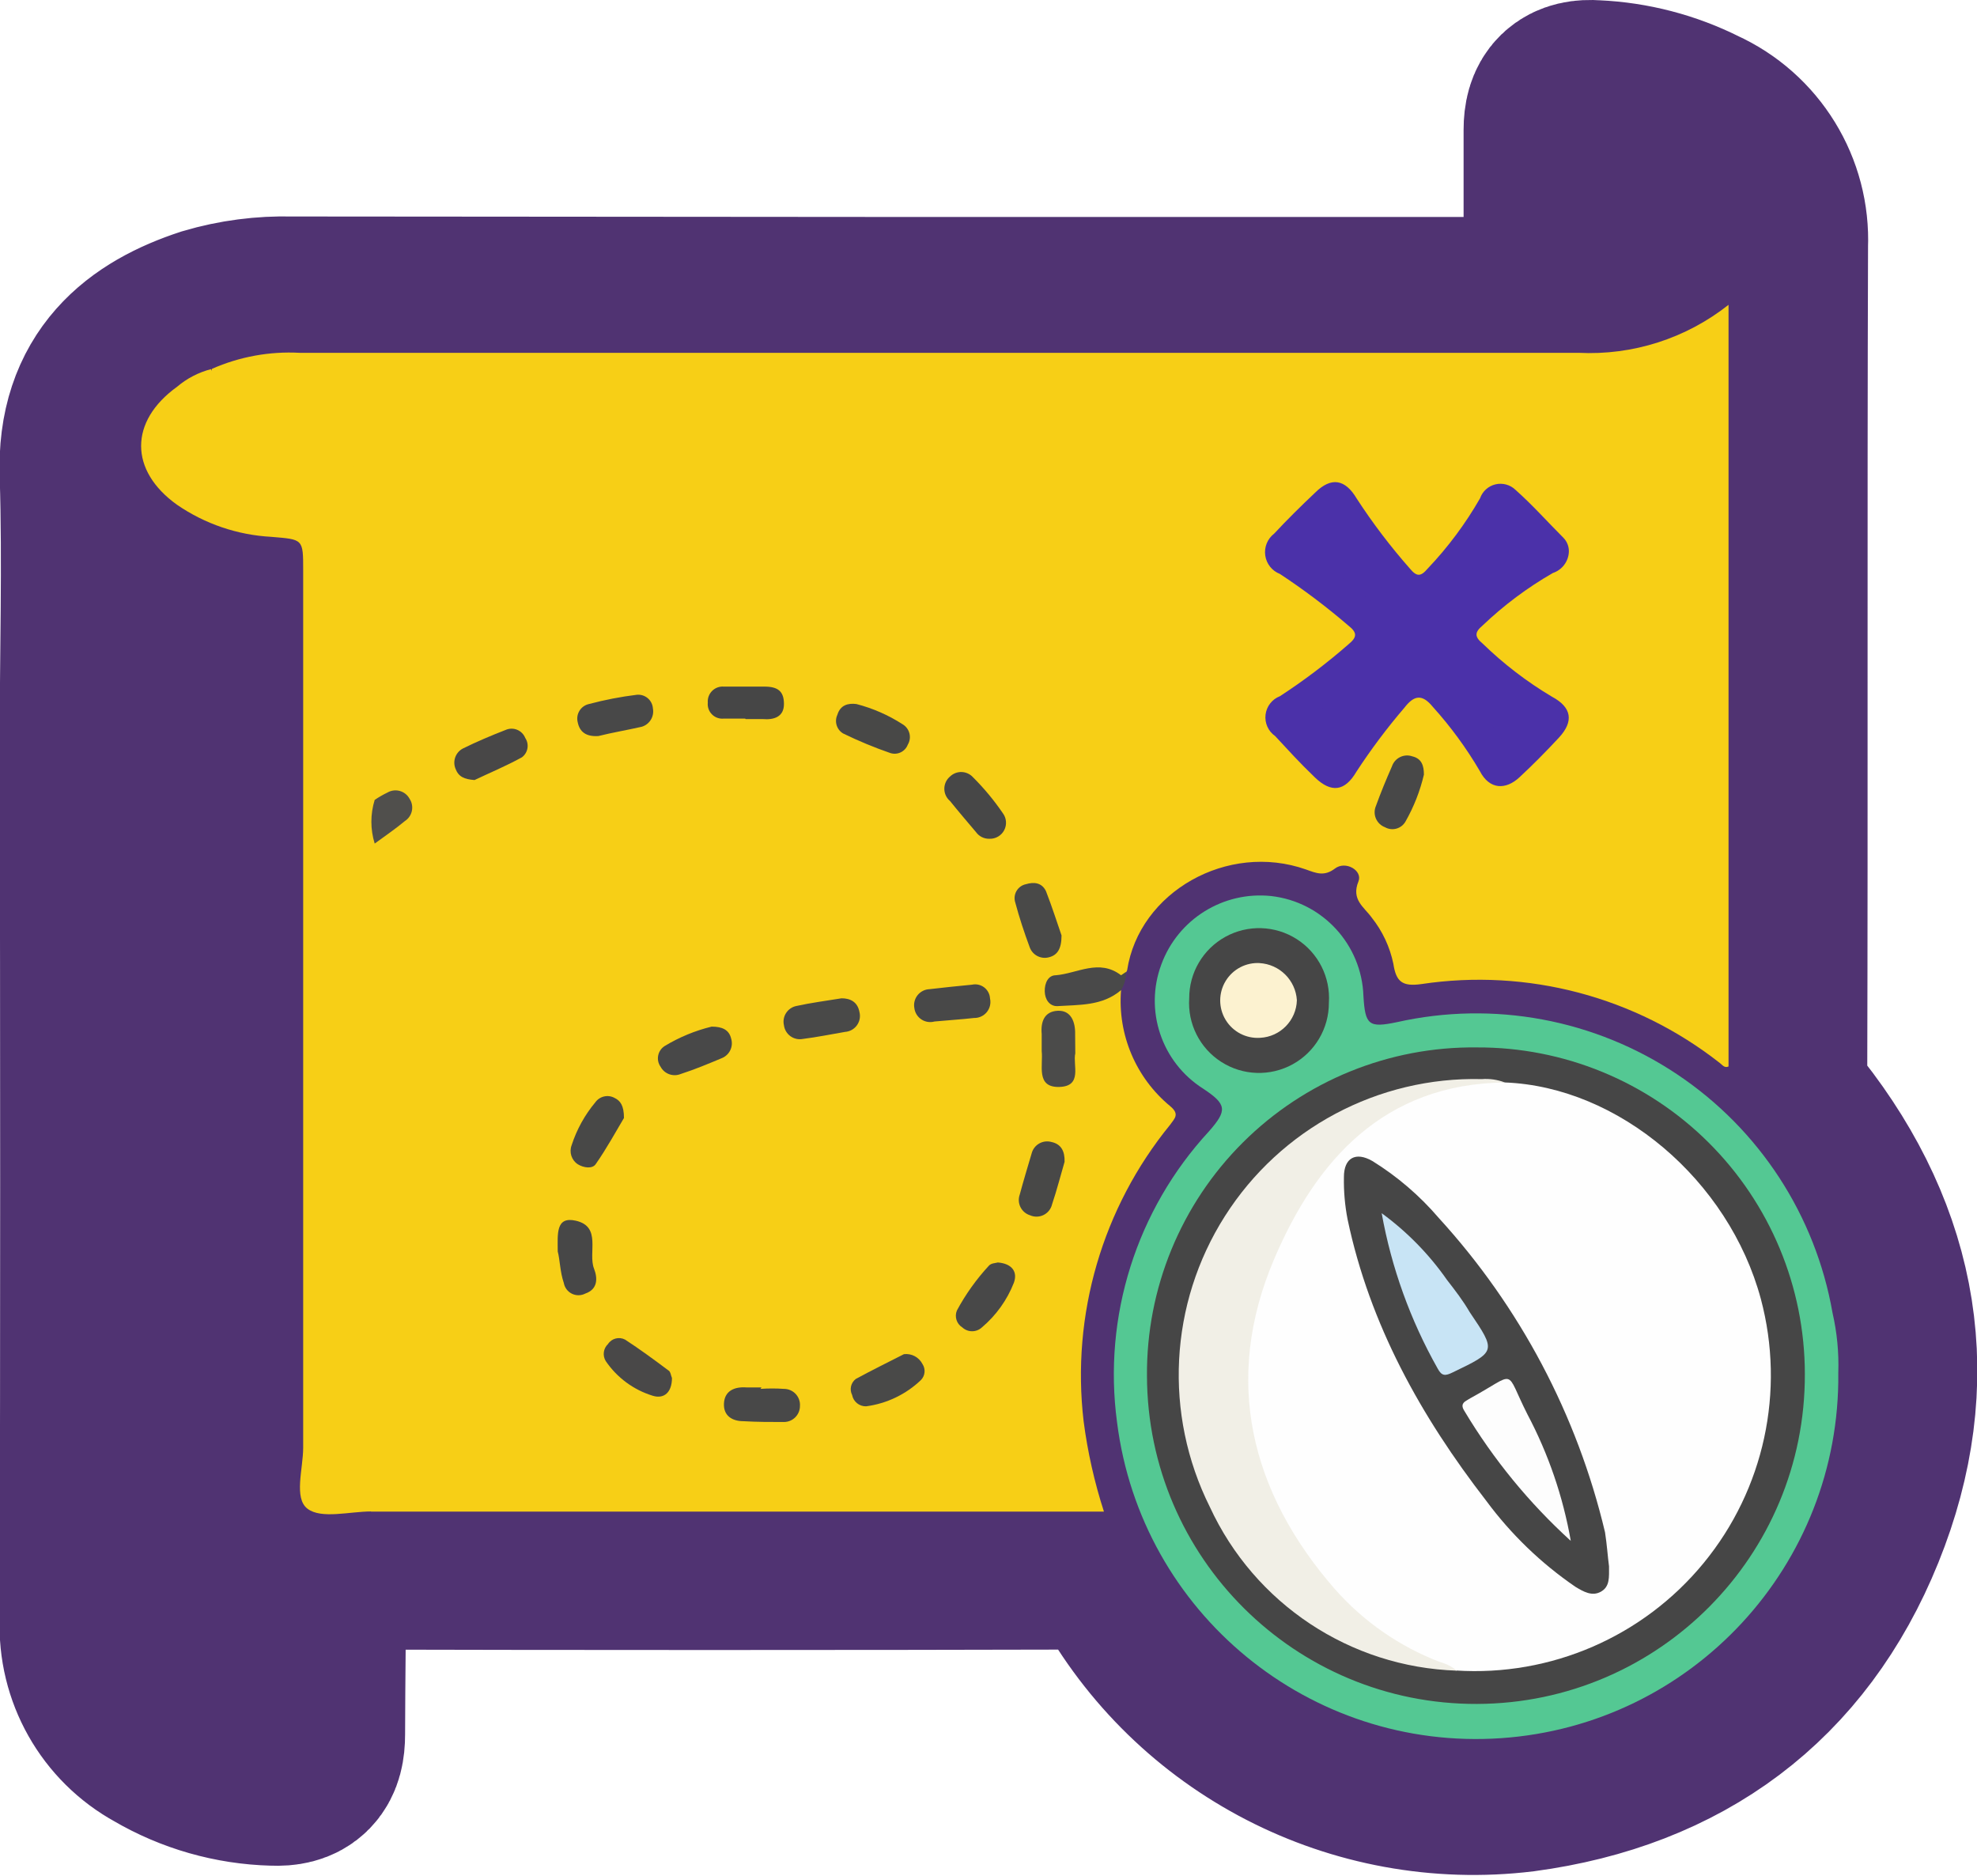
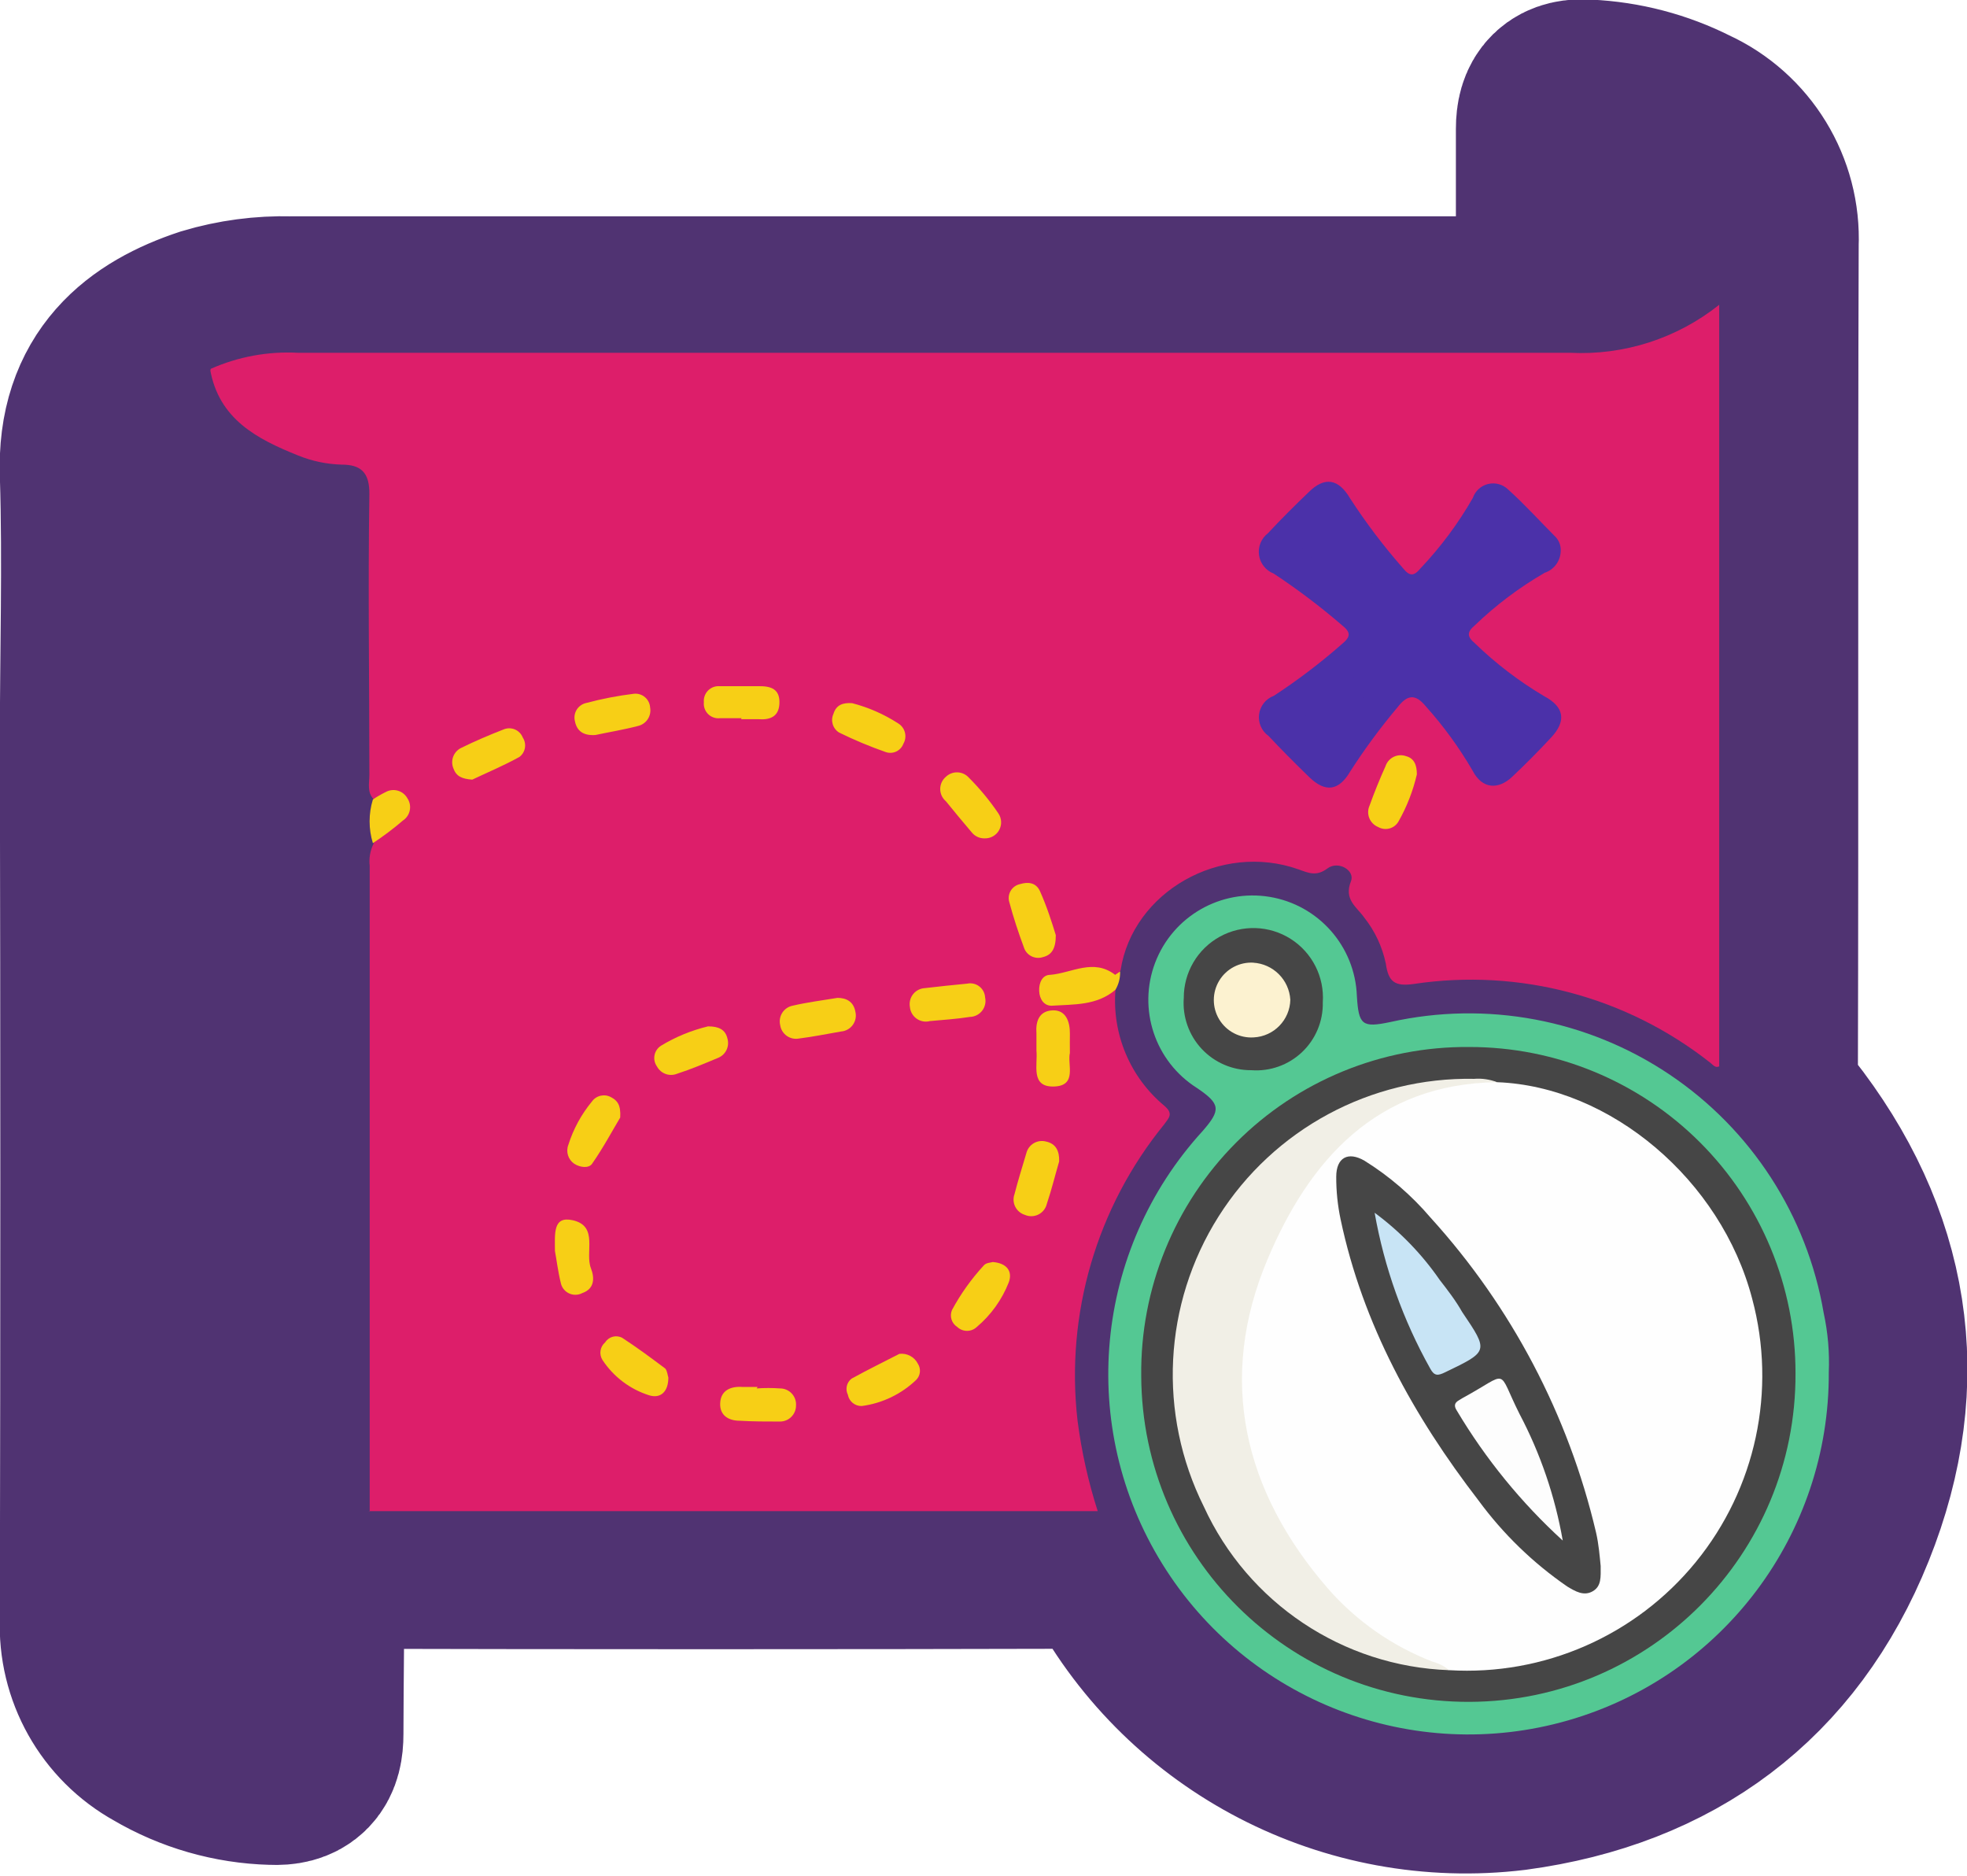
- <svg xmlns="http://www.w3.org/2000/svg" viewBox="0 0 123.57 117.24">
+ <svg xmlns="http://www.w3.org/2000/svg" viewBox="0 0 122.96 117.21">
  <defs>
-     <style>.cls-1{fill:#503372;stroke:#503372;stroke-miterlimit:10;stroke-width:13px;}.cls-2{fill:#f7cf16;}.cls-3{fill:#54c893;}.cls-4{fill:#494949;}.cls-5{fill:#4b31a9;}.cls-6{fill:#494948;}.cls-7{fill:#484848;}.cls-8{fill:#4b4b4a;}.cls-9{fill:#484747;}.cls-10{fill:#484847;}.cls-11{fill:#494848;}.cls-12{fill:#474747;}.cls-13{fill:#464646;}.cls-14{fill:#504f4c;}.cls-15{fill:#fefefe;}.cls-16{fill:#f1efe6;}.cls-17{fill:#fcf2d0;}.cls-18{fill:#c8e4f5;}.cls-19{fill:#fdfdfd;}</style>
+     <style>.cls-1,.cls-3{fill:#503372;}.cls-1{stroke:#503372;stroke-miterlimit:10;stroke-width:12.96px;}.cls-2{fill:#dd1e6a;}.cls-4{fill:#54c893;}.cls-5{fill:#f7cf16;}.cls-6{fill:#4b31a9;}.cls-7{fill:#464646;}.cls-8{fill:#fefefe;}.cls-9{fill:#f1efe6;}.cls-10{fill:#fcf2d0;}.cls-11{fill:#c8e4f5;}.cls-12{fill:#fdfdfd;}</style>
  </defs>
  <g id="Layer_2" data-name="Layer 2">
    <g id="Layer_1-2" data-name="Layer 1">
-       <path class="cls-1" d="M56.57,20.06H96.28c1.69,0,1.7,0,1.7-1.75,0-3.4,0-6.8,0-10.19,0-1.23.47-1.7,1.69-1.61a15.27,15.27,0,0,1,6.17,1.61,7.54,7.54,0,0,1,4.42,7.19c-.06,17.3,0,34.61-.05,51.91a4.45,4.45,0,0,0,1.09,3c6,7.61,7.44,16.07,3.83,25s-10.55,14-20.08,15.28A24.48,24.48,0,0,1,70.59,97.88a2.09,2.09,0,0,0-2.15-1.29q-24.08.06-48.16,0c-1.19,0-1.49.29-1.46,1.47.09,3.44,0,6.89,0,10.33,0,1.27-.42,1.77-1.72,1.71a14.06,14.06,0,0,1-6.75-1.93,7.46,7.46,0,0,1-3.87-6.86q.06-27.43,0-54.87c0-5.59.17-11.19,0-16.77-.21-5.4,3-7.75,6.81-9a15.84,15.84,0,0,1,4.9-.64Z" />
-       <path class="cls-2" d="M70.07,61.88a8.52,8.52,0,0,0,3.07,7.25c.61.51.28.76,0,1.16a24.75,24.75,0,0,0-5.41,18.53A31.58,31.58,0,0,0,69,94.47c-.38,0-.68,0-1,0H24c-.27,0-.53,0-.8,0a2.22,2.22,0,0,1-.55-1.86q0-19,0-38A4.32,4.32,0,0,1,22.85,53c.36-.83,1.16-1.2,1.8-1.74.31-.26.66-.55.46-1s-.6-.29-.95-.23-.79.19-1.14-.15a3.59,3.59,0,0,1-.37-2.2c0-5.26,0-10.52,0-15.78,0-2.11,0-2.1-2-2.46a11,11,0,0,1-6.24-3.1c-.83-.87-1.78-1.84-1.16-3.29a12,12,0,0,1,5.48-1q40,0,79.93,0a14,14,0,0,0,9.38-3v47.6c-.25.12-.39-.1-.55-.22a24.34,24.34,0,0,0-18.64-4.93c-1.2.17-1.59-.14-1.76-1.27a6.88,6.88,0,0,0-1.35-2.88c-.48-.67-1.3-1.12-.83-2.27.27-.67-.8-1.31-1.47-.8s-1.17.29-1.81.06c-4.9-1.73-10.43,1.4-11.18,6.3-.25.57-.71.4-1.14.31a6.24,6.24,0,0,0-2.62.25c-.34.08-.72.23-.69.68s.48.46.81.48A7.48,7.48,0,0,0,69,62C69.32,61.95,69.65,61.61,70.07,61.88Z" />
-       <path class="cls-2" d="M13.19,23.07c.54,3.14,3,4.38,5.54,5.41a7.85,7.85,0,0,0,2.73.57c1.18,0,1.76.46,1.74,1.86-.09,5.85,0,11.7,0,17.54,0,.52-.17,1.08.28,1.53a4.87,4.87,0,0,1,0,2.73,2.46,2.46,0,0,0-.26,1.42q0,20.16,0,40.33c-1.38,0-3.13.49-4-.17s-.27-2.5-.27-3.82q0-27.4,0-54.81c0-2,0-1.94-2-2.11a11.49,11.49,0,0,1-5.88-2c-3-2.14-3-5.22,0-7.38A5.34,5.34,0,0,1,13.19,23.07Z" />
-       <path class="cls-3" d="M114.9,85.8a22.63,22.63,0,0,1-45.08,3.09,22.39,22.39,0,0,1,5.74-18.18c1.16-1.32,1.13-1.69-.37-2.68a6.5,6.5,0,0,1-2.6-7.76A6.58,6.58,0,0,1,79.46,56a6.51,6.51,0,0,1,5.76,6.25c.11,1.82.33,2,2.1,1.63a22.61,22.61,0,0,1,27.22,18.17A14.52,14.52,0,0,1,114.9,85.8Z" />
-       <path class="cls-4" d="M70.07,61.88c-1.17,1-2.63.91-4,1-.47,0-.76-.41-.77-.93s.22-1,.69-1c1.35-.11,2.71-1.05,4.08,0,0,0,.2-.14.31-.21A2.1,2.1,0,0,1,70.07,61.88Z" />
-       <path class="cls-5" d="M98.06,34.5a1.46,1.46,0,0,1-1,1.31,22.81,22.81,0,0,0-4.39,3.28c-.5.42-.52.7,0,1.13A23.34,23.34,0,0,0,97,43.54c1.24.66,1.39,1.54.43,2.57-.79.85-1.61,1.68-2.46,2.47s-1.87.79-2.48-.4a24.34,24.34,0,0,0-2.93-4c-.67-.82-1.17-.74-1.78.05a38.28,38.28,0,0,0-3,4c-.72,1.23-1.57,1.34-2.59.36S80.53,46.89,79.7,46A1.42,1.42,0,0,1,80,43.51a38,38,0,0,0,4.27-3.23c.55-.45.59-.73,0-1.19A41.88,41.88,0,0,0,80,35.87a1.46,1.46,0,0,1-.36-2.52c.82-.88,1.68-1.73,2.56-2.56,1-1,1.88-.85,2.6.37a37.5,37.5,0,0,0,3.32,4.37c.43.52.68.52,1.12,0a22.89,22.89,0,0,0,3.27-4.39,1.35,1.35,0,0,1,2.21-.53c1.07.95,2,2,3,3A1.2,1.2,0,0,1,98.06,34.5Z" />
-       <path class="cls-6" d="M66.35,58.46c0,.86-.27,1.24-.8,1.37a1,1,0,0,1-1.19-.63c-.34-.92-.65-1.85-.9-2.79a.89.89,0,0,1,.66-1.15c.5-.15,1-.11,1.26.44C65.77,56.7,66.09,57.72,66.35,58.46Z" />
-       <path class="cls-6" d="M56.5,84.63a1.15,1.15,0,0,1,1.16.62.8.8,0,0,1-.1,1,6.12,6.12,0,0,1-3.43,1.64.87.87,0,0,1-.87-.71.8.8,0,0,1,.23-1C54.52,85.62,55.6,85.09,56.5,84.63Z" />
-       <path class="cls-7" d="M37.4,46c-.77.05-1.17-.26-1.29-.86a.93.93,0,0,1,.7-1.14,22,22,0,0,1,3-.58.92.92,0,0,1,1,.86,1,1,0,0,1-.7,1.14C39.19,45.63,38.23,45.79,37.4,46Z" />
-       <path class="cls-8" d="M67.21,65.83c-.17.71.48,2.06-1,2.1s-1-1.36-1.1-2.24c0-.35,0-.71,0-1.07-.07-.77.17-1.41,1-1.45s1.11.69,1.09,1.47C67.2,65,67.21,65.36,67.21,65.83Z" />
-       <path class="cls-7" d="M58.41,63.84A1,1,0,0,1,57.15,63a1,1,0,0,1,.95-1.18c.88-.1,1.77-.2,2.65-.28a.93.93,0,0,1,1.13.86,1,1,0,0,1-1,1.22C60.1,63.71,59.25,63.76,58.41,63.84Z" />
-       <path class="cls-7" d="M44.48,64.16c.67,0,1.09.2,1.22.75a1,1,0,0,1-.56,1.21c-.86.36-1.72.72-2.59,1a1,1,0,0,1-1.26-.45.91.91,0,0,1,.26-1.3A10.45,10.45,0,0,1,44.48,64.16Z" />
-       <path class="cls-7" d="M62.37,78.9c.89.07,1.25.59,1,1.27a7,7,0,0,1-2,2.79.9.9,0,0,1-1.22,0,.86.86,0,0,1-.34-1.06,13.69,13.69,0,0,1,2-2.8C61.95,78.94,62.23,78.94,62.37,78.9Z" />
-       <path class="cls-9" d="M29.66,48.75c-.64-.05-1-.2-1.19-.71a1,1,0,0,1,.46-1.26c.87-.43,1.77-.81,2.67-1.16a.92.92,0,0,1,1.23.5.89.89,0,0,1-.21,1.21C31.62,47.88,30.56,48.32,29.66,48.75Z" />
-       <path class="cls-7" d="M89,48.41a11,11,0,0,1-1.15,2.93.94.94,0,0,1-1.28.36A1,1,0,0,1,86,50.37c.3-.83.64-1.65,1-2.47a1,1,0,0,1,1.28-.63C88.86,47.41,89,47.85,89,48.41Z" />
-       <path class="cls-10" d="M39,69.87c-.48.8-1.07,1.89-1.77,2.89-.21.3-.75.23-1.12,0a1,1,0,0,1-.38-1.19,8.06,8.06,0,0,1,1.48-2.68.93.93,0,0,1,1.21-.27C38.77,68.79,39,69.09,39,69.87Z" />
-       <path class="cls-10" d="M66.54,72.61c-.25.85-.48,1.76-.78,2.65a1,1,0,0,1-1.38.69,1,1,0,0,1-.64-1.3c.23-.86.49-1.71.74-2.56a1,1,0,0,1,1.24-.72C66.33,71.5,66.56,71.95,66.54,72.61Z" />
-       <path class="cls-11" d="M42,86.12c0,.89-.49,1.33-1.2,1.11a5.5,5.5,0,0,1-2.94-2.17A.85.85,0,0,1,38,84a.82.82,0,0,1,1.07-.28c.92.6,1.82,1.26,2.7,1.92C41.92,85.71,41.94,86,42,86.12Z" />
-       <path class="cls-7" d="M47.53,86.8a10.58,10.58,0,0,1,1.47,0,1,1,0,0,1,1,1.07,1,1,0,0,1-1,1c-.84,0-1.69,0-2.53-.05-.68,0-1.26-.32-1.22-1.11s.66-1.06,1.42-1c.31,0,.62,0,.93,0Z" />
-       <path class="cls-6" d="M52.6,62.39c.53,0,1,.21,1.12.86a1,1,0,0,1-.9,1.24c-.88.15-1.76.33-2.64.44A1,1,0,0,1,49,64.08a1,1,0,0,1,.78-1.21C50.69,62.67,51.62,62.55,52.6,62.39Z" />
-       <path class="cls-10" d="M53.53,44a9.87,9.87,0,0,1,2.88,1.26.93.93,0,0,1,.33,1.28.88.88,0,0,1-1.1.52,26.54,26.54,0,0,1-2.94-1.22.91.91,0,0,1-.36-1.17C52.52,44.07,53,43.93,53.53,44Z" />
-       <path class="cls-12" d="M34.86,78.21c0-1.08-.14-2.21,1.13-1.92,1.63.37.75,2,1.14,3,.23.59.24,1.28-.54,1.55a.93.93,0,0,1-1.35-.66C35,79.48,35,78.73,34.86,78.21Z" />
-       <path class="cls-12" d="M61.85,52.42A1,1,0,0,1,61,52c-.54-.64-1.09-1.28-1.62-1.94a1,1,0,0,1,0-1.53,1,1,0,0,1,1.44.05,15.42,15.42,0,0,1,1.86,2.24A1,1,0,0,1,61.85,52.42Z" />
-       <path class="cls-13" d="M46.58,44.91H45.24a.91.91,0,0,1-1-1,.93.93,0,0,1,1-1c.85,0,1.7,0,2.54,0S49,43.2,49,44s-.62,1-1.33.94c-.35,0-.71,0-1.07,0Z" />
-       <path class="cls-14" d="M23.42,52.72a4.6,4.6,0,0,1,0-2.73,6.34,6.34,0,0,1,.8-.46,1,1,0,0,1,1.38.39,1,1,0,0,1-.29,1.39C24.71,51.81,24.06,52.25,23.42,52.72Z" />
-       <path class="cls-13" d="M92.3,65.46a20.42,20.42,0,0,1,20.51,20.4A20.56,20.56,0,1,1,71.69,86,20.38,20.38,0,0,1,92.3,65.46Z" />
-       <path class="cls-13" d="M74.33,62.39a4.37,4.37,0,1,1,8.73.28,4.37,4.37,0,1,1-8.73-.28Z" />
-       <path class="cls-5" d="M94.23,46.36c-.44-.07-.55-.4-.72-.64a30.92,30.92,0,0,0-3.45-4.09c-1.12-1.13-1.82-1.11-2.87.14s-2.26,2.76-3.4,4.14c-.18.22-.32.7-.68.44a4.5,4.5,0,0,1-1.21-1.22c-.22-.35.29-.45.51-.63,1.35-1.1,2.73-2.16,4.05-3.29s1.26-1.91,0-3-2.69-2.21-4-3.32c-.24-.2-.82-.33-.55-.75A3.54,3.54,0,0,1,83.14,33c.39-.21.52.36.73.61C85,35,86.11,36.38,87.28,37.72c.94,1.08,1.71,1.07,2.71.08a32.08,32.08,0,0,0,3.48-4.06c.18-.25.3-.8.75-.55a2.25,2.25,0,0,1,.93.93c.21.45-.36.52-.6.71a44.11,44.11,0,0,0-4.17,3.56,1.53,1.53,0,0,0,0,2.52,35.63,35.63,0,0,0,4.37,3.74c.22.16.71.27.46.67A7.05,7.05,0,0,1,94.23,46.36Z" />
-       <path class="cls-15" d="M94.06,67.65c7.12.27,14,6.11,16,13.53A18.49,18.49,0,0,1,91,104.4c-4.82-1.09-8.09-4.21-10.5-8.29a19.75,19.75,0,0,1,5.95-26.64A9.91,9.91,0,0,1,94.06,67.65Z" />
-       <path class="cls-16" d="M94.06,67.65c-7.57.09-11.8,4.87-14.43,11.06-3.19,7.5-1.5,14.53,3.81,20.61A16.75,16.75,0,0,0,90,103.87a2.82,2.82,0,0,1,1.06.54A17.64,17.64,0,0,1,75.62,94.18a18.49,18.49,0,0,1,17-26.74A3.32,3.32,0,0,1,94.06,67.65Z" />
-       <path class="cls-17" d="M78.72,60.19a2.48,2.48,0,0,1,2.34,2.32,2.42,2.42,0,0,1-2.3,2.35,2.34,2.34,0,1,1,0-4.67Z" />
-       <path class="cls-13" d="M100.57,97.89c0,.68.06,1.26-.5,1.58s-1.1,0-1.6-.3a23.25,23.25,0,0,1-5.57-5.37c-4.08-5.27-7.28-11-8.67-17.59A12.6,12.6,0,0,1,84,73.56c0-1.2.74-1.6,1.78-1a17.8,17.8,0,0,1,4.15,3.56,44.27,44.27,0,0,1,10.39,19.64C100.44,96.53,100.49,97.29,100.57,97.89Z" />
-       <path class="cls-18" d="M86.36,75.82A17.79,17.79,0,0,1,90.45,80c.49.63,1,1.29,1.41,2,1.67,2.47,1.66,2.46-1.06,3.77-.45.22-.68.25-.94-.24A30.81,30.81,0,0,1,86.36,75.82Z" />
-       <path class="cls-19" d="M98.18,96.3a35.88,35.88,0,0,1-6.65-8.12c-.18-.28-.17-.48.13-.65l.23-.14c3-1.63,2.11-1.9,3.58,1A26.78,26.78,0,0,1,98.18,96.3Z" />
+       <path class="cls-1" d="M56.3,20H95.8c1.69,0,1.69,0,1.69-1.75,0-3.4,0-6.8,0-10.19,0-1.23.47-1.7,1.68-1.61a15.13,15.13,0,0,1,6.14,1.61,7.54,7.54,0,0,1,4.4,7.19c-.06,17.3,0,34.61-.05,51.91a4.47,4.47,0,0,0,1.08,3c6,7.61,7.4,16.07,3.81,25s-10.5,14-20,15.28A24.32,24.32,0,0,1,70.24,97.86a2.08,2.08,0,0,0-2.14-1.29q-24,.06-47.91,0c-1.19,0-1.48.29-1.45,1.47.09,3.44,0,6.89,0,10.33,0,1.27-.41,1.77-1.71,1.71a13.93,13.93,0,0,1-6.71-1.93,7.47,7.47,0,0,1-3.85-6.86q.06-27.43,0-54.87c0-5.59.17-11.19,0-16.77-.21-5.4,3-7.75,6.77-9A15.68,15.68,0,0,1,18.13,20Z" />
+       <path class="cls-2" d="M69.73,61.86a8.54,8.54,0,0,0,3.05,7.25c.6.51.28.76,0,1.16A24.84,24.84,0,0,0,67.36,88.8a31.72,31.72,0,0,0,1.26,5.65c-.38,0-.68,0-1,0H23.86c-.27,0-.53,0-.8,0a2.23,2.23,0,0,1-.55-1.86q0-19,0-38A4.34,4.34,0,0,1,22.74,53c.35-.83,1.15-1.2,1.79-1.74.31-.26.66-.55.46-1s-.6-.29-.94-.23-.79.19-1.13-.15a3.61,3.61,0,0,1-.37-2.2c0-5.26,0-10.52,0-15.78,0-2.11,0-2.1-2-2.46a11,11,0,0,1-6.21-3.1c-.83-.87-1.77-1.84-1.16-3.29a11.89,11.89,0,0,1,5.45-1q39.76,0,79.51,0a13.84,13.84,0,0,0,9.33-3v47.6c-.25.12-.39-.1-.55-.22a24.12,24.12,0,0,0-18.54-4.93c-1.2.17-1.59-.14-1.75-1.27a6.89,6.89,0,0,0-1.35-2.88c-.47-.67-1.29-1.12-.83-2.27.27-.67-.79-1.31-1.47-.8s-1.17.29-1.8.06c-4.88-1.73-10.37,1.4-11.13,6.3-.25.57-.71.4-1.13.31a6.18,6.18,0,0,0-2.6.25c-.34.08-.72.23-.68.68s.48.46.81.48a7.41,7.41,0,0,0,2.2-.35C69,61.93,69.31,61.59,69.73,61.86Z" />
+       <path class="cls-3" d="M13.13,23.06c.54,3.14,2.94,4.38,5.51,5.41a7.77,7.77,0,0,0,2.72.57c1.17,0,1.75.46,1.73,1.86-.09,5.85,0,11.7,0,17.54,0,.52-.16,1.08.28,1.53a4.9,4.9,0,0,1,0,2.73,2.47,2.47,0,0,0-.26,1.42q0,20.16,0,40.33c-1.37,0-3.11.49-4-.17s-.27-2.5-.27-3.82q0-27.4,0-54.81c0-2,0-1.94-2-2.11a11.39,11.39,0,0,1-5.85-2c-3-2.14-3-5.22,0-7.38A5.3,5.3,0,0,1,13.13,23.06Z" />
+       <path class="cls-4" d="M114.32,85.78A22.52,22.52,0,1,1,75.18,70.69C76.33,69.37,76.3,69,74.82,68a6.52,6.52,0,1,1,10-5.75c.11,1.82.33,2,2.09,1.63A22.5,22.5,0,0,1,114,82.06,14.59,14.59,0,0,1,114.32,85.78Z" />
+       <path class="cls-5" d="M69.73,61.86c-1.16,1-2.61.91-4,1-.47,0-.75-.41-.77-.93s.21-1,.69-1c1.35-.11,2.7-1.05,4.06,0,0,0,.2-.14.31-.21A2.11,2.11,0,0,1,69.73,61.86Z" />
+       <path class="cls-6" d="M97.56,34.49a1.46,1.46,0,0,1-1,1.31,22.7,22.7,0,0,0-4.36,3.28c-.5.42-.51.7,0,1.13a23.23,23.23,0,0,0,4.34,3.31c1.24.66,1.39,1.54.43,2.57-.79.85-1.61,1.68-2.45,2.47s-1.86.79-2.47-.4a24.33,24.33,0,0,0-2.91-4c-.67-.82-1.17-.74-1.78.05a38.27,38.27,0,0,0-2.95,4c-.72,1.23-1.56,1.34-2.57.36S80.13,46.88,79.3,46a1.43,1.43,0,0,1,.33-2.51,37.87,37.87,0,0,0,4.25-3.23c.55-.45.59-.73,0-1.19a41.68,41.68,0,0,0-4.26-3.22,1.46,1.46,0,0,1-.36-2.52c.82-.88,1.67-1.73,2.54-2.56,1-1,1.87-.85,2.59.37a37.48,37.48,0,0,0,3.31,4.37c.42.52.68.52,1.11,0a22.88,22.88,0,0,0,3.26-4.39,1.34,1.34,0,0,1,2.2-.53c1.06.95,2,2,3,3A1.2,1.2,0,0,1,97.56,34.49Z" />
+       <path class="cls-5" d="M66,58.45c0,.86-.27,1.24-.8,1.37A.94.94,0,0,1,64,59.2c-.34-.92-.65-1.85-.9-2.79a.89.89,0,0,1,.66-1.15c.5-.15,1-.11,1.25.44C65.45,56.68,65.77,57.7,66,58.45Z" />
+       <path class="cls-5" d="M56.22,84.62a1.14,1.14,0,0,1,1.16.62.81.81,0,0,1-.1,1,6.08,6.08,0,0,1-3.41,1.64.86.86,0,0,1-.87-.71.81.81,0,0,1,.23-1C54.26,85.6,55.33,85.08,56.22,84.62Z" />
+       <path class="cls-5" d="M37.22,45.94c-.77.05-1.16-.26-1.28-.86a.93.93,0,0,1,.7-1.14,21.83,21.83,0,0,1,3-.58.92.92,0,0,1,1,.86,1,1,0,0,1-.7,1.14C39,45.61,38,45.77,37.22,45.94Z" />
+       <path class="cls-5" d="M66.88,65.81c-.17.71.48,2.06-1,2.1s-1-1.36-1.09-2.24c0-.35,0-.71,0-1.07-.06-.77.17-1.41,1-1.45s1.1.69,1.09,1.47C66.87,65,66.88,65.34,66.88,65.81Z" />
+       <path class="cls-5" d="M58.13,63.82a1,1,0,0,1-1.25-.88,1,1,0,0,1,.94-1.18c.88-.1,1.76-.2,2.64-.28a.93.93,0,0,1,1.12.86,1,1,0,0,1-.95,1.22C59.8,63.69,59,63.74,58.13,63.82Z" />
+       <path class="cls-5" d="M44.26,64.15c.67,0,1.08.2,1.21.75a1,1,0,0,1-.56,1.21c-.86.36-1.71.72-2.58,1a1,1,0,0,1-1.26-.45.91.91,0,0,1,.25-1.3A10.37,10.37,0,0,1,44.26,64.15Z" />
+       <path class="cls-5" d="M62.06,78.88c.89.07,1.25.59,1,1.27a7,7,0,0,1-2,2.79.89.89,0,0,1-1.22,0,.86.86,0,0,1-.33-1.06,13.69,13.69,0,0,1,2-2.8C61.65,78.92,61.93,78.92,62.06,78.88Z" />
+       <path class="cls-5" d="M29.52,48.73c-.64-.05-1-.2-1.18-.71a1,1,0,0,1,.46-1.26c.87-.43,1.76-.81,2.66-1.16a.91.91,0,0,1,1.22.5.9.9,0,0,1-.21,1.21C31.48,47.86,30.42,48.3,29.52,48.73Z" />
+       <path class="cls-5" d="M88.57,48.4a11,11,0,0,1-1.14,2.93.93.93,0,0,1-1.28.36,1,1,0,0,1-.54-1.33c.3-.83.63-1.65,1-2.47a1,1,0,0,1,1.28-.63C88.42,47.4,88.57,47.84,88.57,48.4Z" />
+       <path class="cls-5" d="M38.77,69.85c-.48.8-1.06,1.89-1.76,2.89-.21.3-.75.23-1.11,0a1,1,0,0,1-.37-1.19A8.07,8.07,0,0,1,37,68.85a.92.92,0,0,1,1.2-.27C38.59,68.78,38.82,69.07,38.77,69.85Z" />
+       <path class="cls-5" d="M66.21,72.59c-.25.85-.47,1.76-.77,2.65a1,1,0,0,1-1.38.69,1,1,0,0,1-.64-1.3c.22-.86.49-1.71.74-2.56a1,1,0,0,1,1.23-.72C66,71.48,66.23,71.93,66.21,72.59Z" />
+       <path class="cls-5" d="M41.78,86.1c0,.89-.49,1.33-1.2,1.11A5.47,5.47,0,0,1,37.66,85a.85.85,0,0,1,.17-1.1.81.81,0,0,1,1.07-.28c.92.6,1.81,1.26,2.69,1.92C41.72,85.7,41.74,86,41.78,86.1Z" />
+       <path class="cls-5" d="M47.3,86.78a10.47,10.47,0,0,1,1.46,0,1,1,0,0,1,1,1.07,1,1,0,0,1-1,1c-.84,0-1.68,0-2.52-.05-.68,0-1.26-.32-1.22-1.11s.66-1.06,1.41-1c.31,0,.62,0,.93,0Z" />
+       <path class="cls-5" d="M52.35,62.37c.53,0,1,.21,1.12.86a1,1,0,0,1-.89,1.24c-.87.15-1.75.33-2.63.44a1,1,0,0,1-1.18-.84,1,1,0,0,1,.77-1.21C50.44,62.65,51.37,62.53,52.35,62.37Z" />
+       <path class="cls-5" d="M53.27,43.95a9.79,9.79,0,0,1,2.87,1.26.94.94,0,0,1,.33,1.28.87.87,0,0,1-1.09.52,26.33,26.33,0,0,1-2.92-1.22.92.92,0,0,1-.36-1.17C52.27,44.05,52.7,43.91,53.27,43.95Z" />
+       <path class="cls-5" d="M34.69,78.19c0-1.08-.14-2.21,1.12-1.92,1.62.37.74,2,1.13,3,.23.59.24,1.28-.54,1.55a.93.93,0,0,1-1.35-.66C34.88,79.47,34.79,78.72,34.69,78.19Z" />
+       <path class="cls-5" d="M61.55,52.4a1,1,0,0,1-.81-.38c-.54-.64-1.08-1.28-1.61-1.94a1,1,0,0,1,0-1.53,1,1,0,0,1,1.43.05,15.4,15.4,0,0,1,1.85,2.24A1,1,0,0,1,61.55,52.4Z" />
+       <path class="cls-5" d="M46.36,44.89H45a.91.91,0,0,1-1-1,.92.92,0,0,1,1-1c.84,0,1.69,0,2.53,0s1.24.32,1.19,1.12-.61,1-1.33.94c-.35,0-.71,0-1.07,0Z" />
+       <path class="cls-5" d="M23.31,52.7a4.63,4.63,0,0,1,0-2.73,6.3,6.3,0,0,1,.79-.46,1,1,0,0,1,1.37.39,1,1,0,0,1-.29,1.39C24.6,51.79,24,52.24,23.31,52.7Z" />
+       <path class="cls-7" d="M91.84,65.44a20.37,20.37,0,0,1,20.4,20.4,20.45,20.45,0,1,1-40.9.16A20.33,20.33,0,0,1,91.84,65.44Z" />
+       <path class="cls-7" d="M74,62.37a4.35,4.35,0,1,1,8.69.28,4.16,4.16,0,0,1-4.47,4.24A4.2,4.2,0,0,1,74,62.37Z" />
+       <path class="cls-6" d="M93.76,46.34c-.44-.07-.55-.4-.72-.64a30.88,30.88,0,0,0-3.43-4.09c-1.11-1.13-1.81-1.11-2.85.14s-2.25,2.76-3.38,4.14c-.18.22-.32.7-.68.44a4.48,4.48,0,0,1-1.21-1.22c-.22-.35.29-.45.51-.63,1.34-1.1,2.71-2.16,4-3.29s1.25-1.91,0-3S83.38,36,82,34.9c-.24-.2-.81-.33-.55-.75A3.52,3.52,0,0,1,82.73,33c.39-.21.52.36.73.61,1.14,1.37,2.22,2.79,3.39,4.13.94,1.08,1.7,1.07,2.69.08A32,32,0,0,0,93,33.72c.18-.25.3-.8.75-.55a2.25,2.25,0,0,1,.92.93c.21.45-.35.52-.6.71a44,44,0,0,0-4.15,3.56,1.53,1.53,0,0,0,0,2.52,35.49,35.49,0,0,0,4.34,3.74c.22.16.7.27.46.67A7,7,0,0,1,93.76,46.34Z" />
+       <path class="cls-8" d="M93.59,67.64c7.08.27,14,6.11,15.94,13.53a18.46,18.46,0,0,1-18.94,23.22c-4.79-1.09-8.05-4.21-10.44-8.29a19.82,19.82,0,0,1,5.92-26.64A9.82,9.82,0,0,1,93.59,67.64Z" />
+       <path class="cls-9" d="M93.59,67.64c-7.53.09-11.74,4.87-14.35,11.06-3.17,7.5-1.5,14.53,3.79,20.61a16.66,16.66,0,0,0,6.5,4.54,2.8,2.8,0,0,1,1.06.54A17.55,17.55,0,0,1,75.25,94.16,18.49,18.49,0,0,1,92.15,67.43,3.29,3.29,0,0,1,93.59,67.64Z" />
+       <path class="cls-10" d="M78.33,60.17a2.47,2.47,0,0,1,2.33,2.32,2.41,2.41,0,0,1-2.29,2.35,2.34,2.34,0,1,1,0-4.67Z" />
+       <path class="cls-7" d="M100.06,97.88c0,.68.06,1.26-.5,1.58s-1.09,0-1.59-.3a23.18,23.18,0,0,1-5.54-5.37c-4.06-5.27-7.24-11-8.63-17.59a12.66,12.66,0,0,1-.27-2.65c0-1.2.74-1.6,1.77-1a17.73,17.73,0,0,1,4.13,3.56A44.35,44.35,0,0,1,99.77,95.78C99.94,96.51,100,97.28,100.06,97.88Z" />
+       <path class="cls-11" d="M85.93,75.8A17.74,17.74,0,0,1,90,80c.49.63,1,1.29,1.4,2,1.67,2.47,1.66,2.46-1.06,3.77-.45.22-.68.25-.94-.24A30.91,30.91,0,0,1,85.93,75.8Z" />
+       <path class="cls-12" d="M97.69,96.29a35.84,35.84,0,0,1-6.62-8.12c-.18-.28-.17-.48.13-.65l.23-.14c3-1.63,2.1-1.9,3.56,1A26.88,26.88,0,0,1,97.69,96.29Z" />
    </g>
  </g>
</svg>
